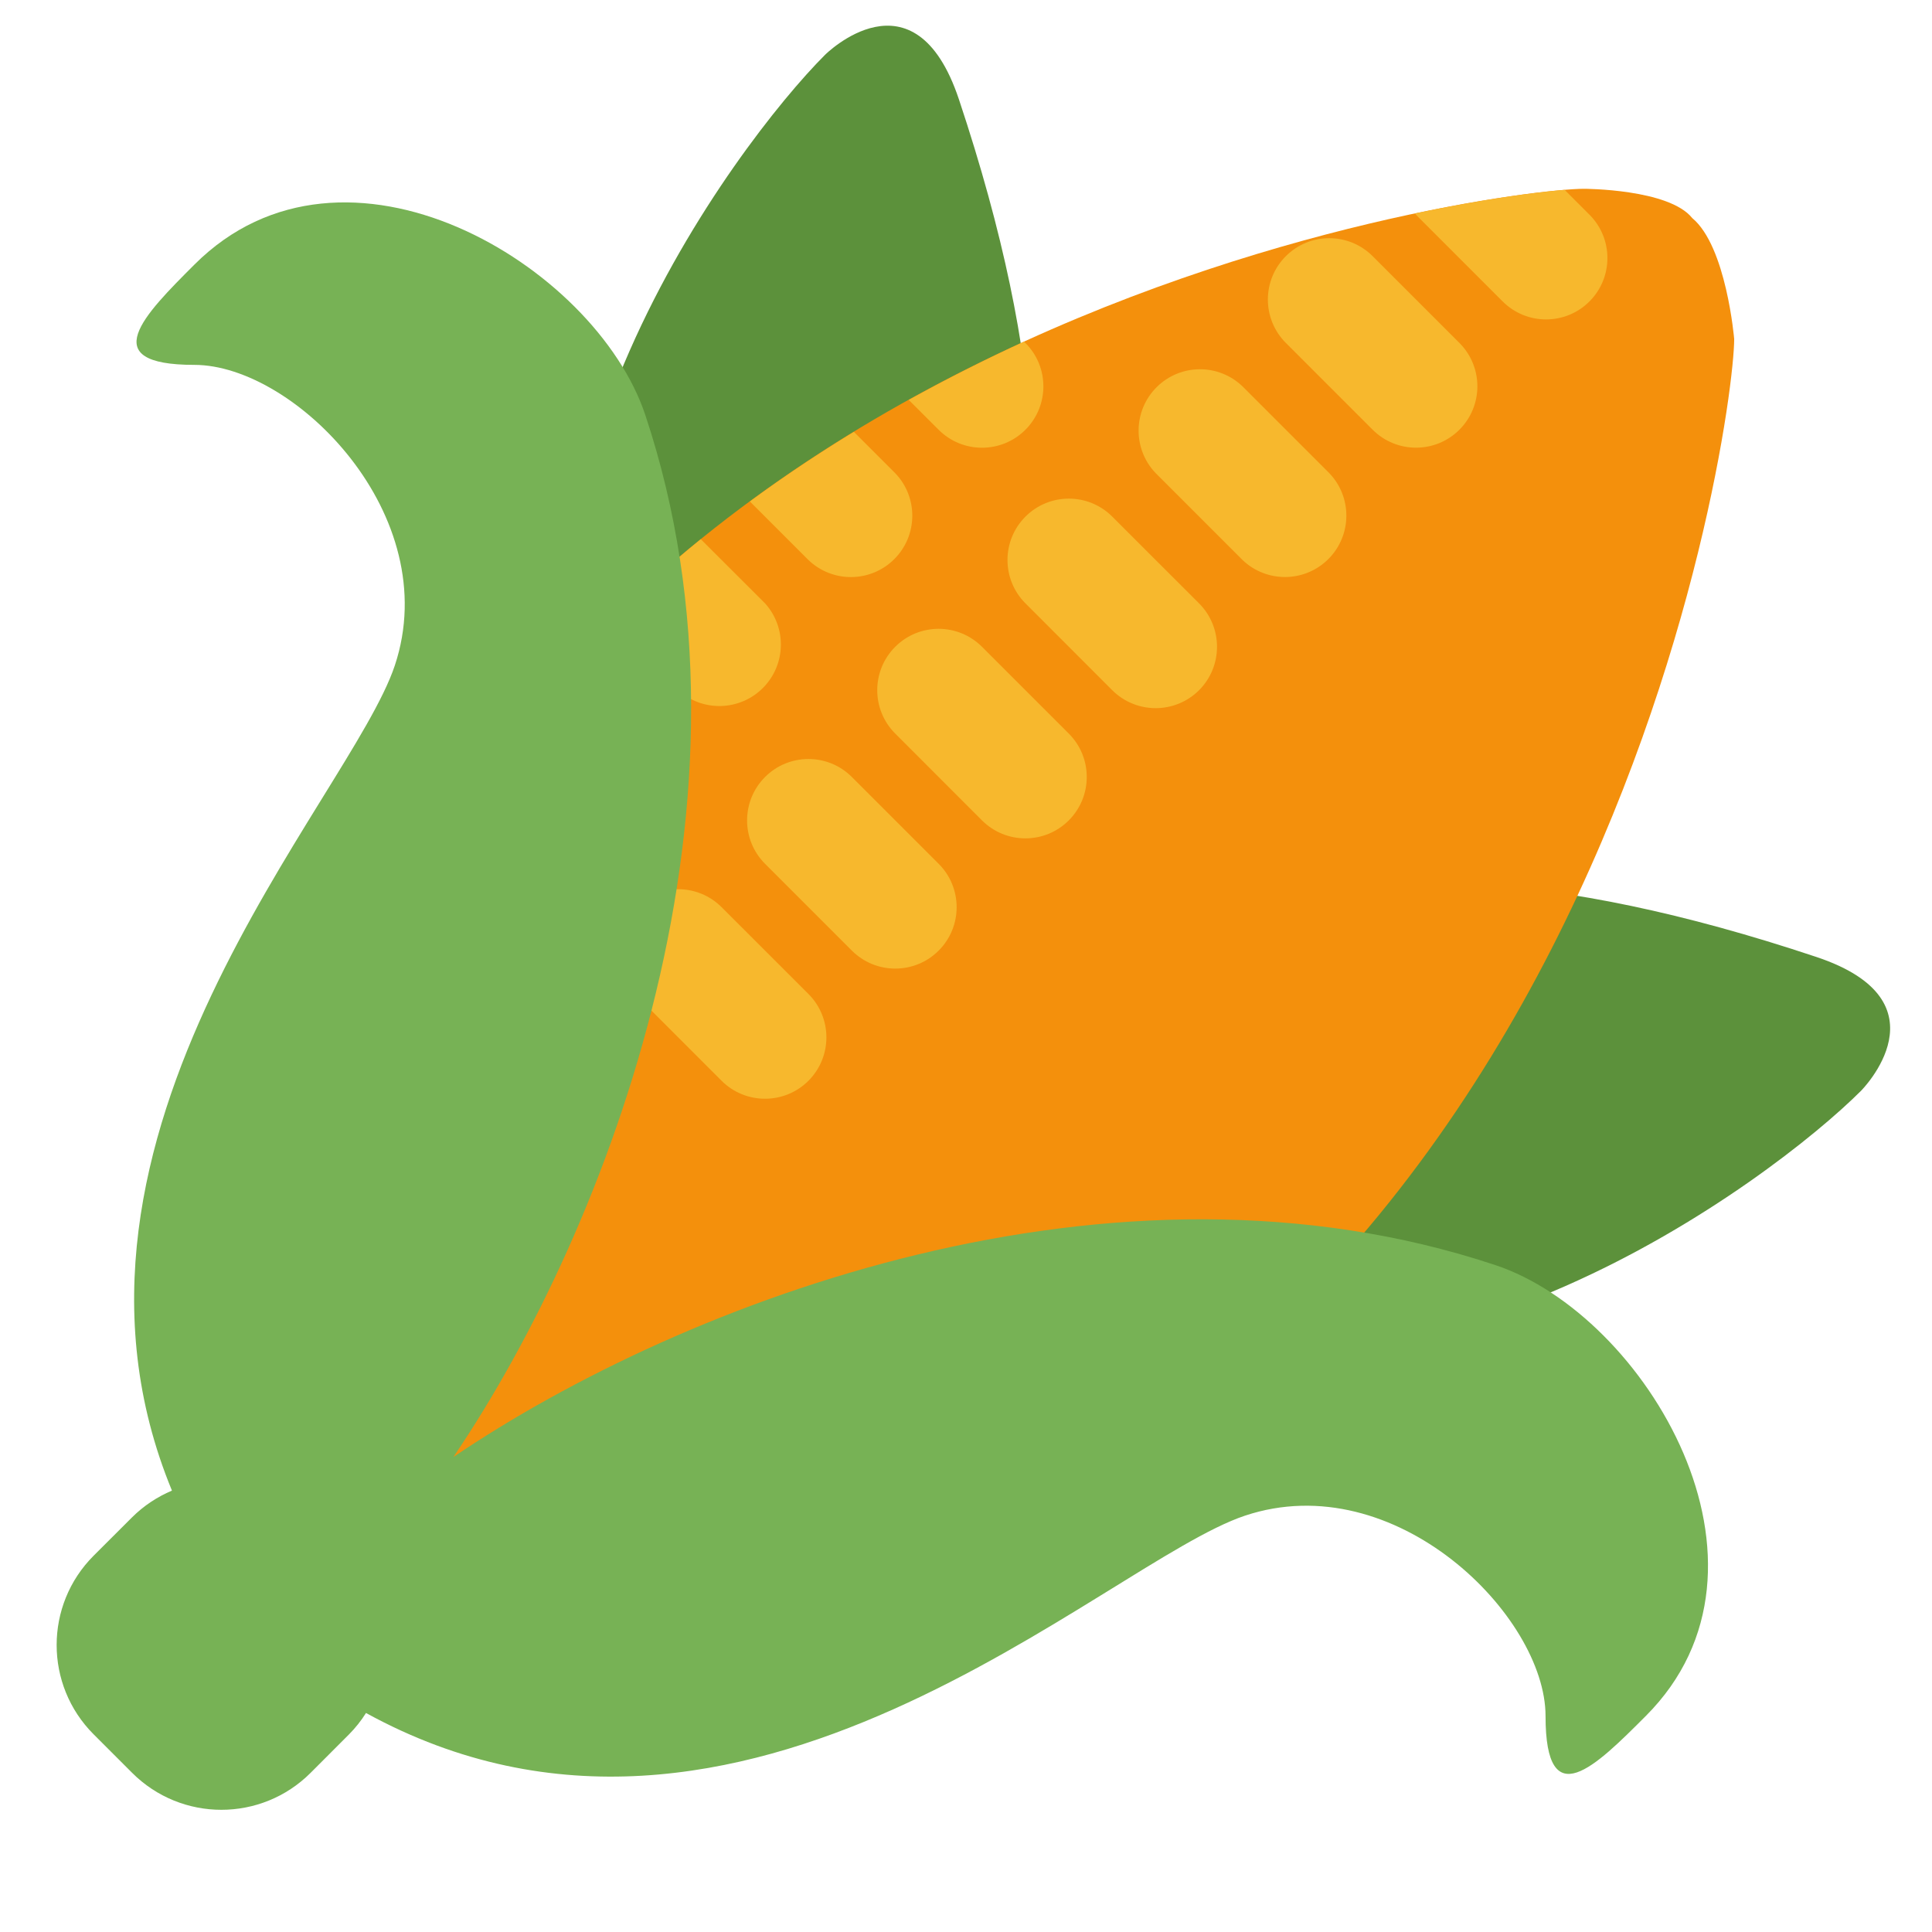
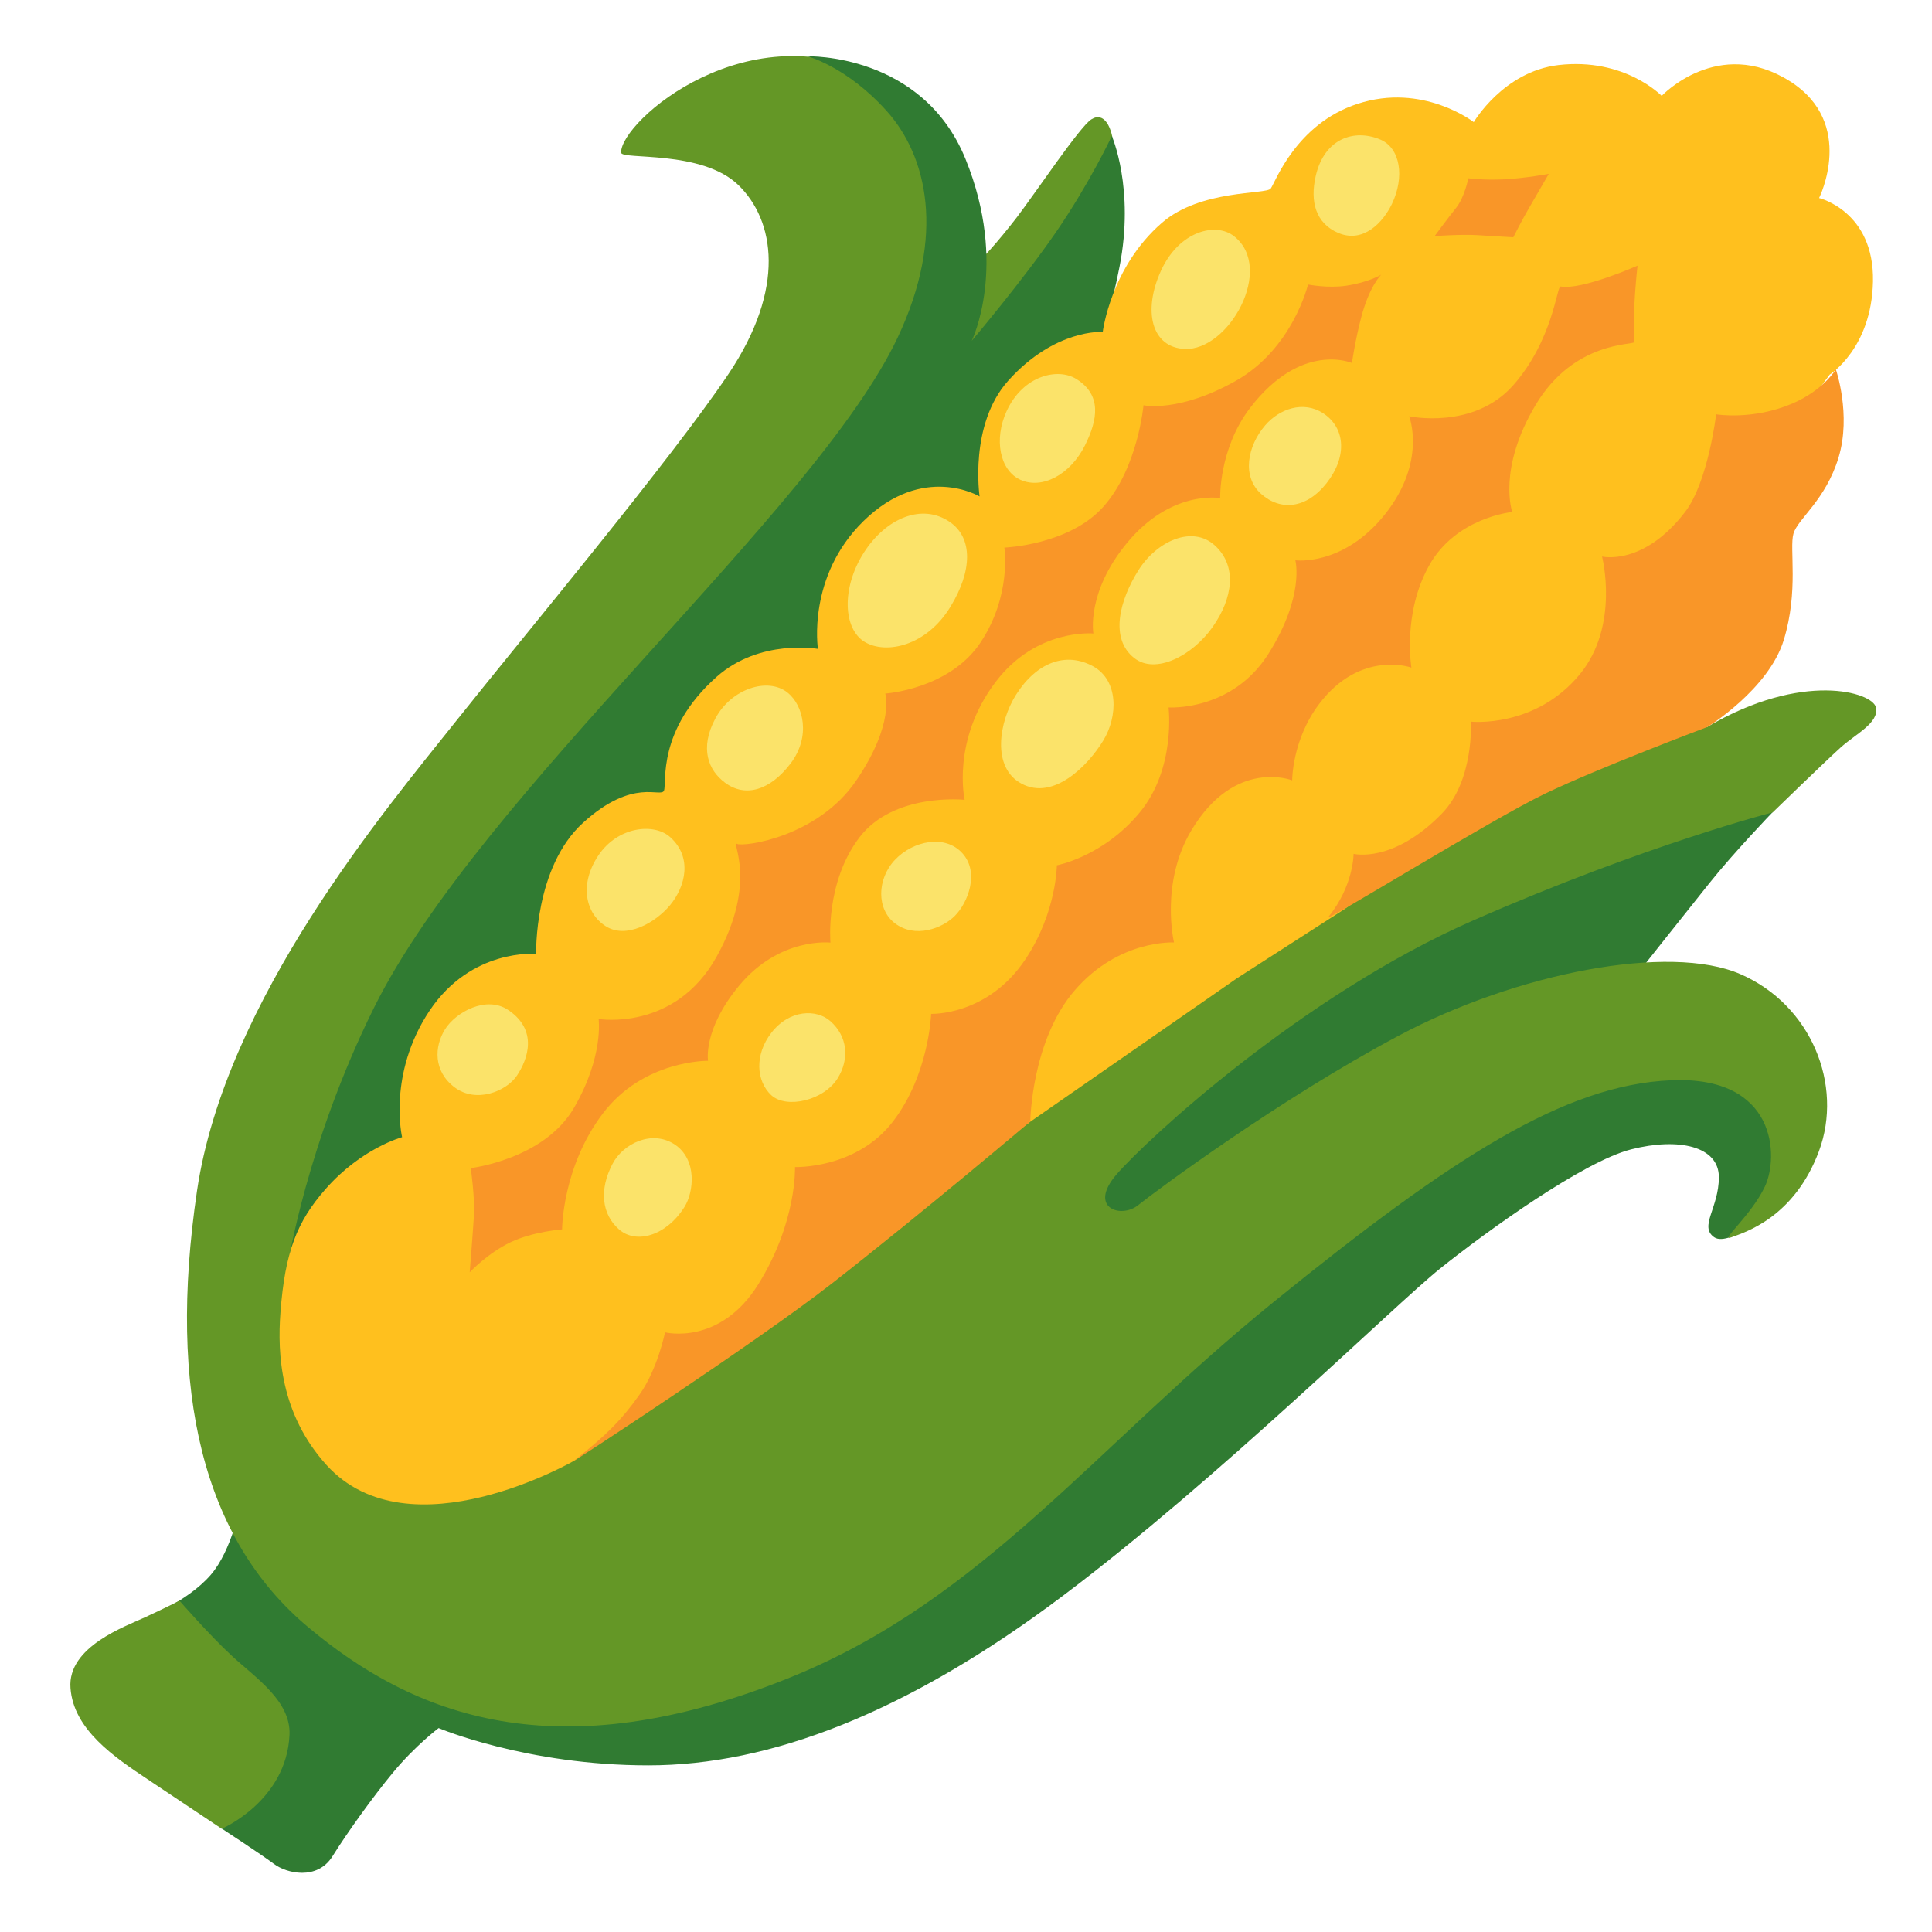
- <svg xmlns="http://www.w3.org/2000/svg" viewBox="0 0 36 36">
-   <path fill="#5C913B" d="M15.373 1.022C13.71 2.686 8.718 9.34 11.214 15.164c2.495 5.823 5.909 2.239 7.486-2.495.832-2.496.832-5.824-.831-10.815-.832-2.496-2.496-.832-2.496-.832zm19.304 19.304c-1.663 1.663-8.319 6.655-14.142 4.159-5.824-2.496-2.241-5.909 2.495-7.486 2.497-.832 5.823-.833 10.814.832 2.496.831.833 2.495.833 2.495z" />
-   <path fill="#F4900C" d="M32.314 6.317s-.145-1.727-.781-2.253c-.435-.546-2.018-.546-2.018-.546-1.664 0-20.798 2.496-24.125 19.133-.595 2.973 4.627 8.241 7.638 7.638C29.667 26.963 32.313 7.98 32.314 6.317z" />
-   <path fill="#F7B82D" d="m24.769 8.816-1.617-1.617a1.144 1.144 0 0 0-1.618 1.617l1.618 1.618a1.144 1.144 0 0 0 1.617-1.618zm-9.705 1.619a1.144 1.144 0 0 0 1.617-1.618l-.77-.77c-.654.398-1.302.829-1.938 1.297l1.091 1.091zm2.426-2.427a1.143 1.143 0 1 0 1.617-1.617l-.025-.025c-.711.325-1.431.688-2.149 1.086l.557.556zm-4.853 4.853a1.146 1.146 0 0 0 1.619-1.618l-1.198-1.196c-.586.474-1.156.985-1.707 1.528l1.286 1.286zM23.96 4.773a1.143 1.143 0 0 0 0 1.617l1.617 1.617a1.143 1.143 0 1 0 1.617-1.617l-1.617-1.617a1.144 1.144 0 0 0-1.617 0zm2.408-.796c.006.007.008.016.015.023L28 5.617A1.143 1.143 0 1 0 29.617 4l-.462-.462c-.54.044-1.516.172-2.787.439zm-4.025 8.884a1.146 1.146 0 0 0 0-1.618l-1.618-1.617a1.143 1.143 0 1 0-1.617 1.617l1.617 1.618a1.146 1.146 0 0 0 1.618 0zm-2.428 2.426a1.144 1.144 0 0 0 0-1.618l-1.617-1.617a1.143 1.143 0 1 0-1.617 1.617l1.617 1.618a1.144 1.144 0 0 0 1.617 0zm-4.851 4.852a1.145 1.145 0 0 0 0-1.618l-1.618-1.617a1.143 1.143 0 0 0-1.617 1.617l1.617 1.618a1.146 1.146 0 0 0 1.618 0zm-.808-5.661a1.144 1.144 0 0 0 0 1.618l1.617 1.617a1.143 1.143 0 1 0 1.618-1.617l-1.618-1.618a1.143 1.143 0 0 0-1.617 0z" />
-   <path fill="#77B255" d="M27.866 23.574c-7.125-2.374-15.097.652-19.418 3.576 2.925-4.321 5.95-12.294 3.576-19.418-.934-2.8-5.602-5.601-8.402-2.801-.934.934-1.867 1.868 0 1.868s4.667 2.8 3.735 5.601c-.835 2.505-6.889 8.742-4.153 15.375-.27.115-.523.279-.744.499l-.715.714a2.354 2.354 0 0 0 0 3.329l.716.716c.919.92 2.409.92 3.328 0l.715-.716a2.32 2.32 0 0 0 .316-.398c6.999 3.84 13.747-2.799 16.379-3.677 2.8-.933 5.6 1.868 5.6 3.734 0 1.867.934.934 1.867 0 2.801-2.8-.001-7.47-2.8-8.402z" />
+ <svg xmlns="http://www.w3.org/2000/svg" viewBox="0 0 128 128">
+   <path fill="#307b32" d="m28.66 105.23l-12.72-5.59s-.56 3.06-1.98 4.7c-1.6 1.84-4.34 2.83-4.34 2.83s1.49 1.72 1.59 2.13s3.47 11.84 3.47 11.84s2.65 1.73 3.47 2.35s2.86 1.12 3.88-.51s2.69-3.95 3.98-5.51c1.49-1.81 3.05-2.98 3.05-2.98s5.83 2.47 13.89 2.47s17.14-3.47 27.45-11.22s21.97-19.26 25.03-21.71s9.46-7.07 12.63-7.88s5.82-.2 5.82 1.84s-1.33 3.27-.31 3.98s4.39-2.04 4.39-2.35s-.31-9.69-.31-9.69l-8.89-5.77s2.43-3.07 4.5-5.66c1.62-2.03 4.18-4.69 4.18-4.69s.1-3.57-.51-3.27s-26.02 9.18-31.23 13.67S59.68 88.7 59.38 88.8s-30.72 16.43-30.72 16.43" />
+   <path fill="#649726" d="M9.63 107.14c-1.3.61-5.17 1.95-4.96 4.7c.2 2.75 2.9 4.57 5.12 6.05c2.21 1.48 4.9 3.27 4.9 3.27s4.29-1.83 4.49-6.22c.1-2.24-2.24-3.78-3.78-5.2s-3.51-3.69-3.51-3.69s-.88.45-2.26 1.09m31.52-97.03c.01.5 5.36-.21 7.79 2.17c2.37 2.32 3.16 6.8-.69 12.52S34.84 41.96 30.21 47.78S14.92 66.21 13.05 78.91c-1.96 13.31.41 23.06 7.35 28.88s16.43 9.69 32.14 3.27c12.61-5.16 20-15.2 31.84-24.8s19.29-14.39 26.33-14.69c7.04-.31 7.14 5.1 6.22 7.04s-3.02 3.65-2.24 3.37c.96-.35 4.18-1.33 5.82-5.71c1.63-4.39-.51-9.69-5.2-11.73s-14.8-.1-22.65 4.08C84.8 72.8 76.54 78.93 75.41 79.84c-1.12.92-3.37.2-1.43-2.04s12.25-11.84 23.67-16.84s19.8-7.14 19.8-7.14s3.47-3.37 4.49-4.29s2.55-1.63 2.35-2.65s-4.87-2.44-11.18 1.28c-.02.01-45.15 3.52-45.15 2.7s5.94-39.6 5.84-41.03s-.65-2.46-1.5-1.92c-.77.49-3.68 4.85-4.95 6.51c-1.1 1.43-2.76 3.37-2.86 3.06s-.79-9.44-6.03-12.25C49.68.54 41.09 8.05 41.15 10.11" />
+   <path fill="#307b32" d="M46.72 71.15C43.46 75.33 19.07 83.8 19.07 83.8s1.26-8.07 5.71-17.04c7.05-14.2 29.28-32.93 34.69-44.39c3.21-6.8 1.94-12.04-.71-15S53.5 3.73 53.5 3.73s7.61-.23 10.47 6.81s.41 12.04.41 12.04s3.37-3.98 5.61-7.24c2.24-3.27 3.67-6.33 3.67-6.33s1.53 3.47.51 8.67s-2.45 8.06-2.45 8.06z" />
+   <path fill="#ffc01e" d="M97.64 8.09s1.96-3.35 5.61-3.78c4.39-.51 6.84 2.04 6.84 2.04s3.75-3.98 8.51-.96c4.39 2.79 1.92 7.73 1.92 7.73s3.66.87 3.57 5.53c-.09 4.44-2.87 6.17-2.87 6.17l-19.08 25.92l-13.06 9.49l-7.14 4.59l-13.67 9.49l-30.2 22.45s-10.94 6.34-16.43.31c-3.06-3.37-3.27-7.35-3.06-10.1c.3-4.07 1.12-6.05 2.96-8.16c2.4-2.75 5.1-3.47 5.1-3.47s-.98-4.18 1.82-8.38c2.78-4.16 7.06-3.76 7.06-3.76s-.15-5.74 3.12-8.7c3.33-3.02 5.15-1.61 5.35-2.12s-.49-4 3.49-7.54c2.86-2.54 6.71-1.85 6.71-1.85s-.74-4.79 3.02-8.47c3.95-3.87 7.69-1.63 7.69-1.63s-.71-4.75 1.89-7.66c3.1-3.46 6.27-3.24 6.27-3.24s.52-4.28 3.91-7.22c2.57-2.24 6.92-1.87 7.22-2.28s1.67-4.28 5.75-5.61c4.33-1.42 7.7 1.21 7.7 1.21" />
+   <path fill="#f99628" d="M113.7 27.45s-.53 4.48-2.06 6.47c-2.77 3.61-5.5 2.95-5.5 2.95s1.18 4.57-1.47 7.8c-2.96 3.6-7.22 3.14-7.22 3.14s.23 3.89-1.93 6.1c-3.24 3.32-5.84 2.66-5.84 2.66s0 2.14-1.68 4.19c-.37.45 10.83-6.49 14.39-8.19c3.56-1.71 10.74-4.41 10.74-4.41s4.05-2.49 5.05-5.76s.36-6.05.64-7.04s2.13-2.21 2.99-5.05s-.18-5.84-.18-5.84s-.8 1.37-2.89 2.27c-2.63 1.12-5.04.71-5.04.71m-11.09-15.93s-.78 1.35-1.28 2.21c-.5.85-1.07 1.99-1.07 1.99s-1.28-.07-2.35-.14s-2.86.06-2.86.06s.85-1.16 1.42-1.87s.81-1.96.81-1.96s1 .14 2.42.07c1.41-.08 2.91-.36 2.91-.36M31.12 84.29s.21-2.63.28-3.77s-.21-3.13-.21-3.13s4.84-.57 6.83-3.98s1.64-5.9 1.64-5.9s5.05.85 7.82-4.13s.92-7.68 1.35-7.47s5.34-.43 7.9-4.2s1.92-5.76 1.92-5.76s4.27-.28 6.33-3.41s1.56-6.26 1.56-6.26s4.3-.16 6.57-2.72c2.28-2.56 2.65-6.71 2.65-6.71s2.35.51 6.12-1.62s4.78-6.38 4.78-6.38s1.31.26 2.52.08c1.49-.22 2.33-.73 2.33-.73s-.78.73-1.33 2.84c-.4 1.53-.61 3.01-.61 3.01s-3.35-1.47-6.76 2.99C80.74 29.76 80.84 33 80.84 33s-3.26-.58-6.19 2.99c-2.7 3.28-2.21 5.98-2.21 5.98s-3.77-.36-6.47 3.2c-2.95 3.88-2.06 7.82-2.06 7.82s-4.69-.5-6.97 2.49s-1.92 6.97-1.92 6.97s-3.36-.39-6.05 2.85c-2.42 2.92-2.06 4.98-2.06 4.98s-4.27-.07-6.97 3.49s-2.7 7.68-2.7 7.68s-1.92.14-3.41.85c-1.5.71-2.71 1.99-2.71 1.99m12.94 3.98s3.63.92 6.19-3.2c2.56-4.13 2.42-7.75 2.42-7.75s4.05.14 6.47-2.99s2.55-7.16 2.55-7.16s3.76.15 6.27-3.65c2.04-3.08 2.06-6.19 2.06-6.19s3.06-.57 5.48-3.49s1.92-6.97 1.92-6.97s4.2.28 6.62-3.56s1.78-6.19 1.78-6.19s3.17.43 5.95-3.06c2.77-3.49 1.59-6.48 1.59-6.48s4.27.92 6.9-2.06c2.63-2.99 2.89-6.59 3.13-6.54c1.4.26 5.1-1.38 5.1-1.38s-.36 3.13-.21 5.06c.02.22-3.97-.12-6.53 4.15s-1.56 7.11-1.56 7.11s-3.73.35-5.51 3.55s-1.17 6.76-1.17 6.76s-3.38-1.21-6.12 2.42c-1.79 2.37-1.78 5.05-1.78 5.05s-3.79-1.5-6.67 3.3c-2.1 3.5-1.16 7.44-1.16 7.44s-3.63-.21-6.54 3.13c-2.92 3.34-2.98 8.73-2.98 8.73s-6.91 5.86-13.1 10.7c-5.06 3.95-17.6 12.14-17.11 11.76c2.04-1.61 3.1-2.64 4.31-4.35c1.21-1.7 1.7-4.14 1.7-4.14" />
+   <path fill="#fbe36a" d="M91.44 9.24c-1.72-.72-3.7-.07-4.27 2.42c-.39 1.7 0 3.13 1.49 3.77c1.67.71 2.97-.7 3.56-1.92c.85-1.78.57-3.7-.78-4.27m-9.68 6.41c-1.2-.95-3.63-.36-4.84 2.28s-.65 5.08 1.56 5.19c2.93.14 5.99-5.34 3.28-7.47m-10.45 9.46c-1.21-.76-3.52-.26-4.62 2.13c-.85 1.85-.47 3.92.92 4.55c1.42.64 3.29-.32 4.27-2.28c.85-1.7 1.13-3.34-.57-4.4m-8.4 9.46c-1.8-1.23-4.2-.28-5.69 2.06c-1.49 2.35-1.35 5.05.07 5.9s4.11.27 5.69-2.35c1.43-2.34 1.5-4.55-.07-5.61M52.17 45.88c-1.28-1.02-3.7-.28-4.77 1.71s-.47 3.45.64 4.27c1.35 1 2.99.5 4.34-1.28s.86-3.85-.21-4.7m-7.76 9.59c-1.08-.98-3.49-.71-4.77 1.21s-.85 3.84.5 4.69s3.27-.21 4.27-1.42c.99-1.21 1.49-3.13 0-4.48M33.68 66.92c-1.46-.99-3.49.14-4.2 1.28s-.78 2.77.64 3.84s3.41.28 4.13-.78c.71-1.07 1.42-2.99-.57-4.34m6.9 10.19c-.9 1.72-.71 3.34.43 4.34s3.13.43 4.34-1.49c.62-.99.85-3.13-.64-4.13c-1.5-1-3.42-.08-4.13 1.28m10.52-8.68c-1.12 1.45-1 3.2 0 4.13c1 .92 3.49.36 4.41-1.14c.78-1.28.64-2.77-.5-3.77c-.9-.8-2.7-.79-3.91.78m8.19-7.26c1.32 1.01 3.13.36 3.98-.5s1.64-2.85.5-4.13s-3.27-.85-4.48.43c-1.21 1.29-1.21 3.28 0 4.2m8.03-15.15c-1.14 1.8-1.64 4.84.36 5.9c2.13 1.14 4.41-1.21 5.41-2.85s1-3.98-.64-4.91c-1.83-1.02-3.78-.27-5.13 1.86m8.11-8.25c-1.27 2.01-1.92 4.55-.28 5.83c1.4 1.1 3.84-.14 5.19-2.06s1.64-4.05.14-5.41c-1.49-1.35-3.84-.28-5.05 1.64m8.4-9.6c-1.2 1.39-1.56 3.41-.28 4.55s2.99 1 4.34-.71s1.28-3.63-.21-4.62c-1.33-.88-2.93-.29-3.85.78" />
</svg>
